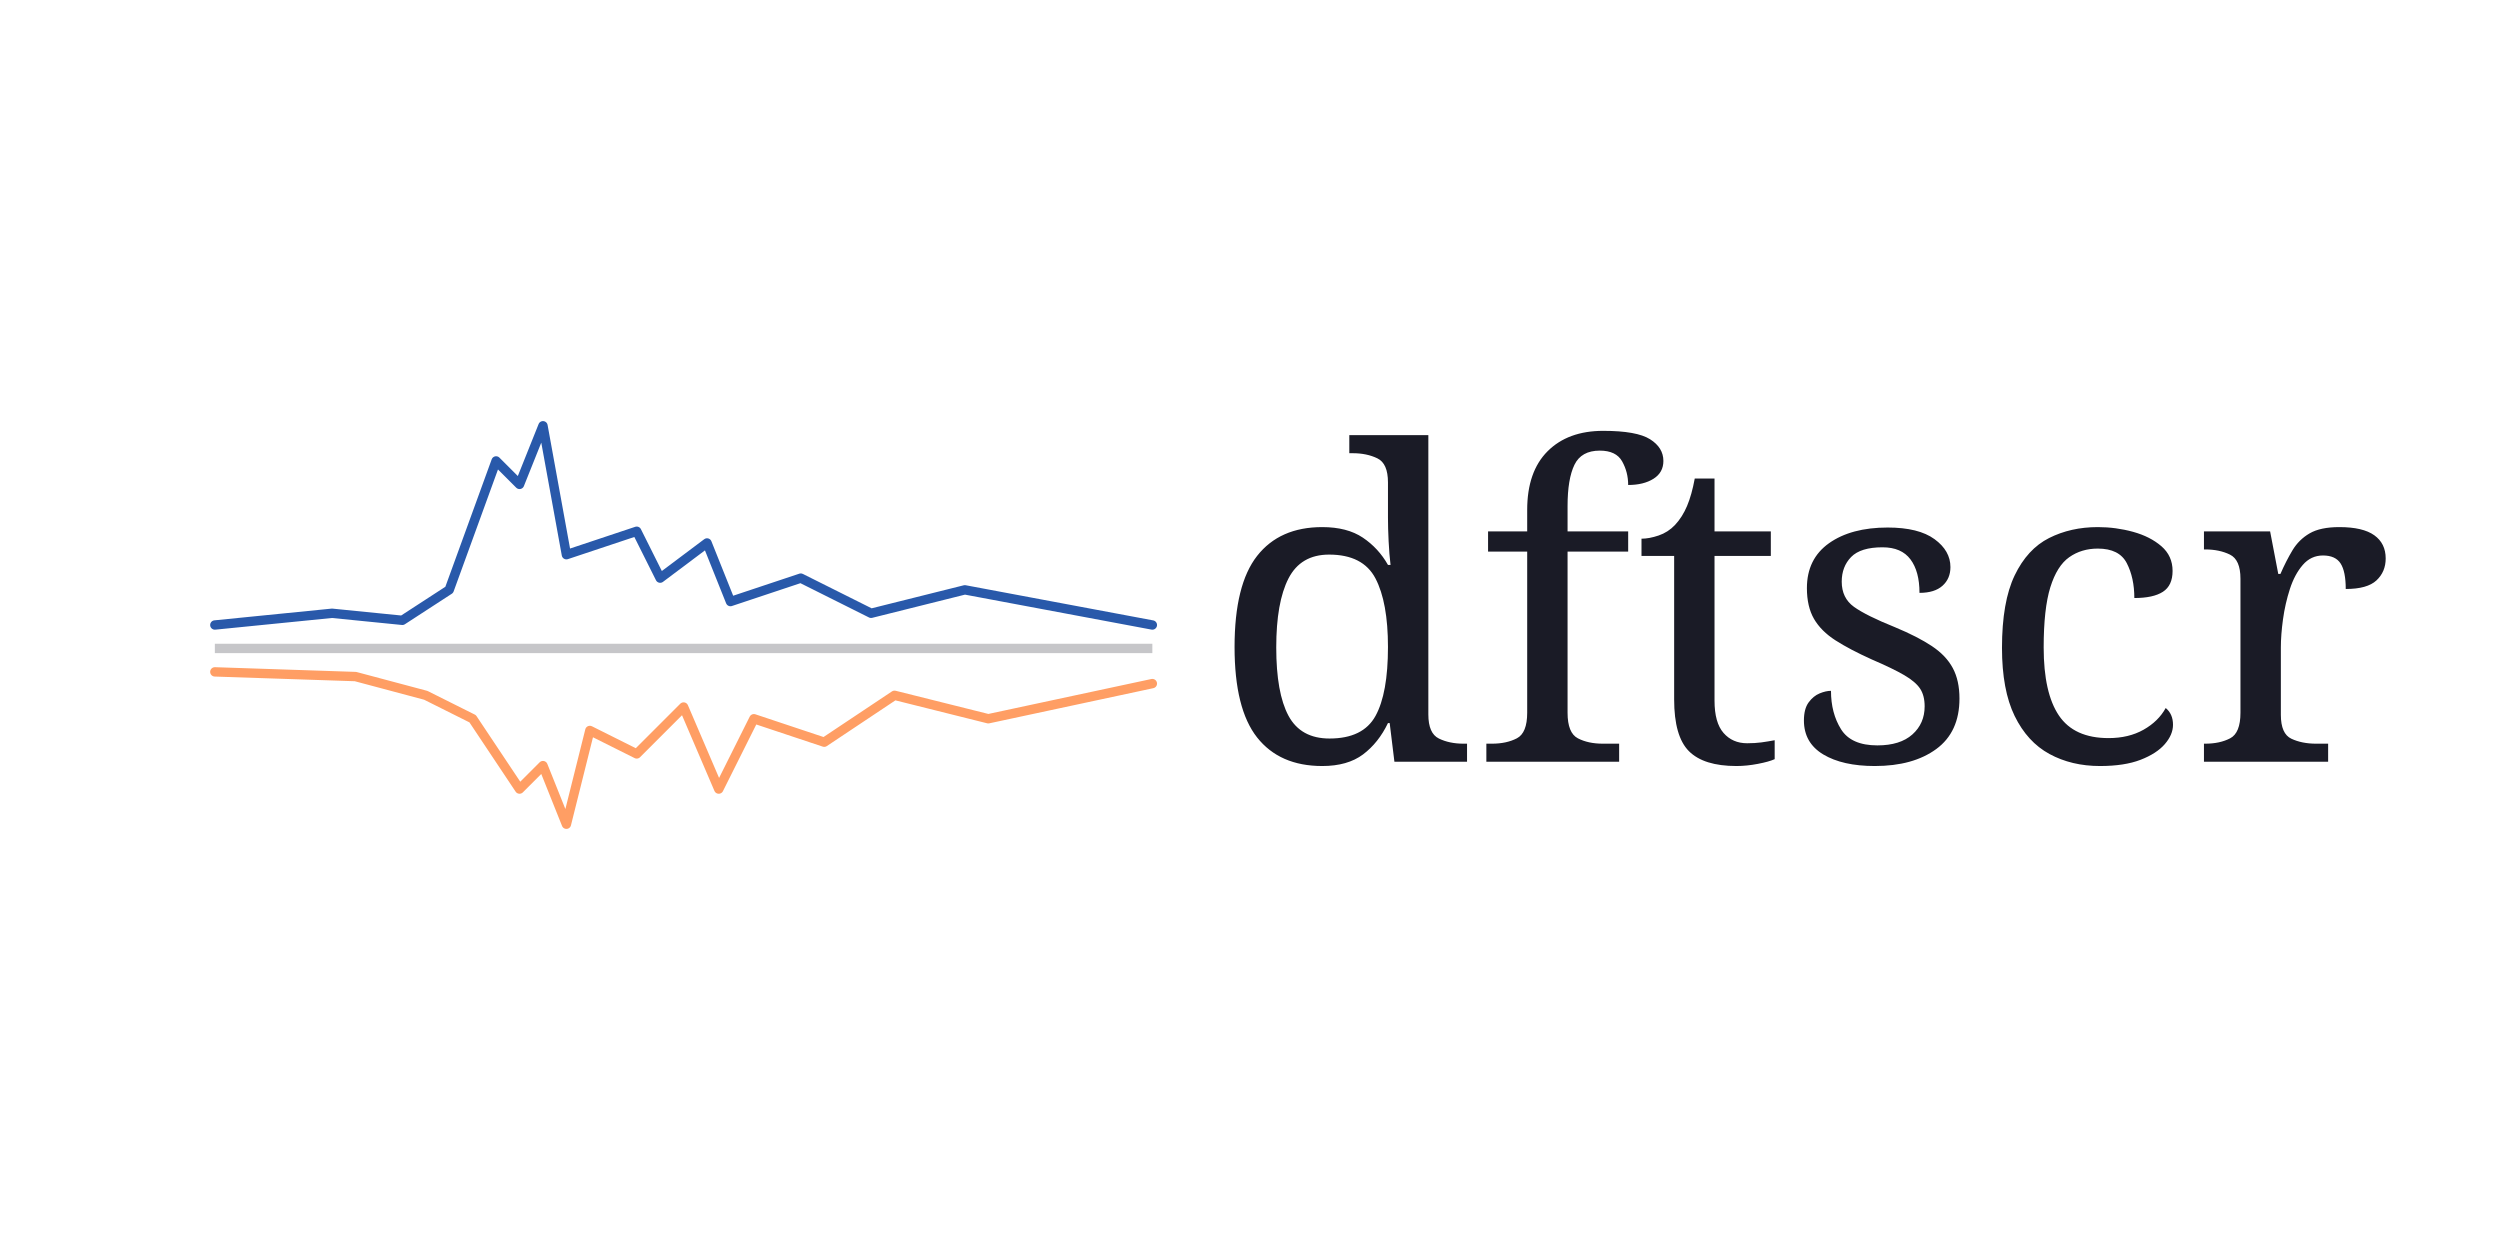
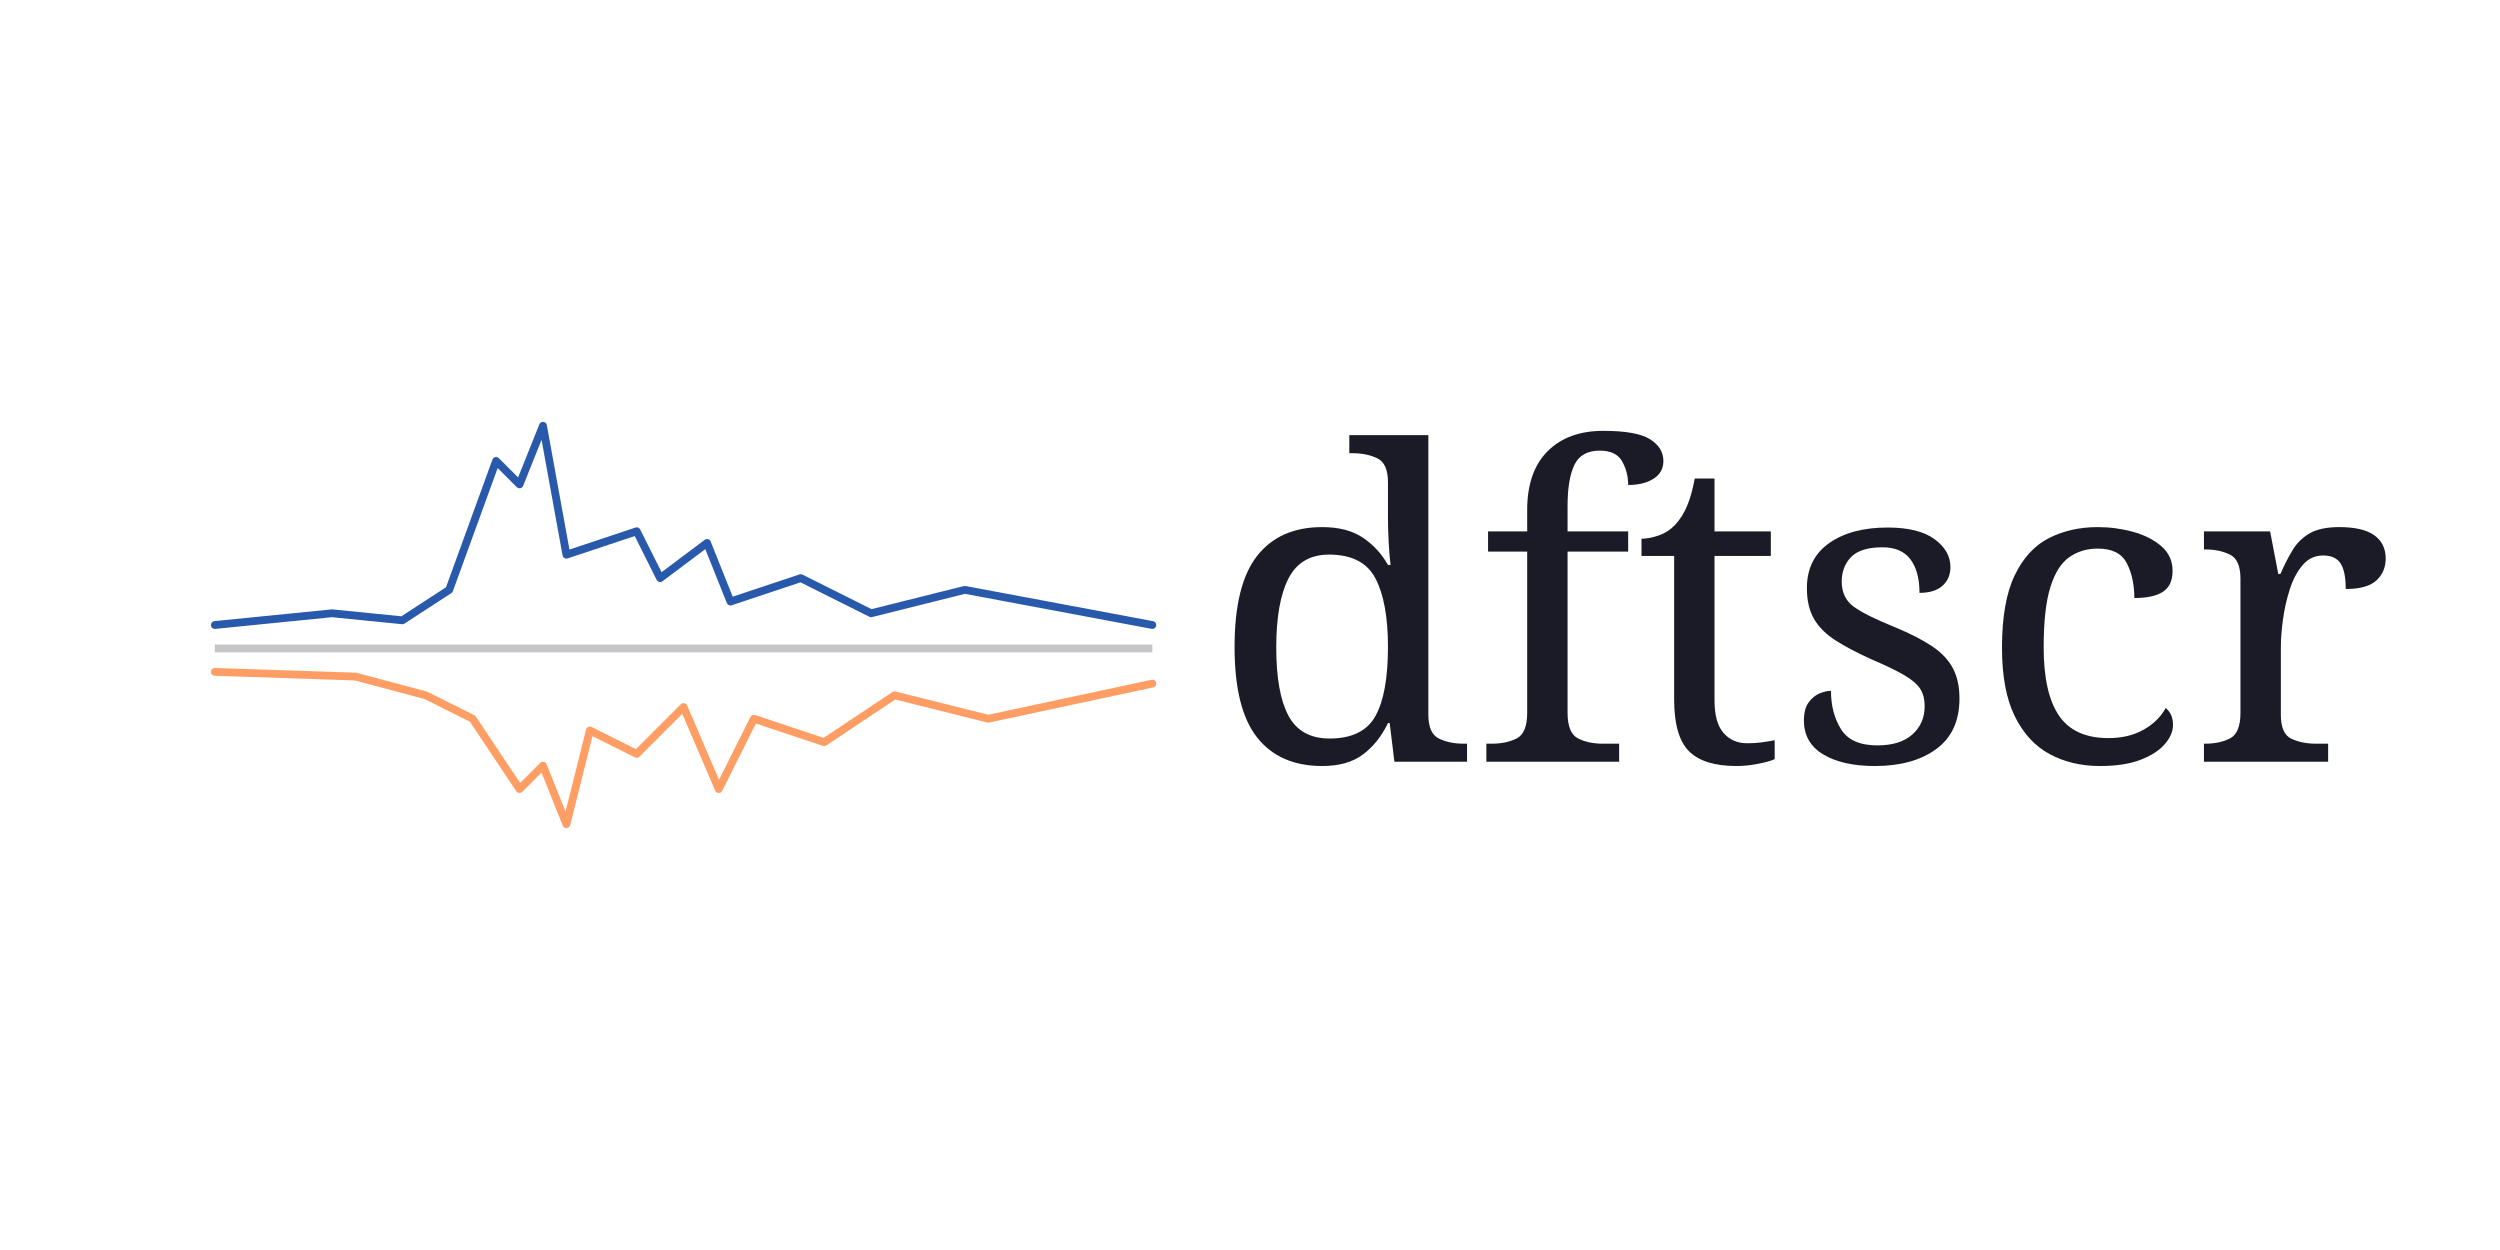
- <svg xmlns="http://www.w3.org/2000/svg" width="1280px" height="640px" viewBox="0 0 1280 640" version="1.1">
+ <svg xmlns="http://www.w3.org/2000/svg" width="1280" height="640" viewBox="0 0 1280 640">
  <g id="dftscr-Logo" stroke="none" fill="none">
-     <g id="DOS" transform="translate(110, 332) scale(1.2)">
-       <path d="M 0,0 L 400,0" stroke="#c6c6c9" stroke-width="4" />
-       <path d="M 0,-10                       L 50,-15 L 80,-12 L 100,-25 L 120,-80 L 130,-70 L 140,-95 L 150,-40                       L 180,-50 L 190,-30 L 210,-45 L 220,-20 L 250,-30 L 280,-15 L 320,-25 L 400,-10" stroke="#2959aa" stroke-width="4" stroke-linejoin="round" stroke-linecap="round" />
-       <path d="M 0,10                       L 60,12 L 90,20 L 110,30 L 130,60 L 140,50 L 150,75 L 160,35                       L 180,45 L 200,25 L 215,60 L 230,30 L 260,40 L 290,20 L 330,30 L 400,15" stroke="#ff9e64" stroke-width="4" stroke-linejoin="round" stroke-linecap="round" />
+     <g id="DOS" transform="translate(110, 332)">
+       <path d="M 0,0 L 480,0" stroke="#c6c6c9" stroke-width="4" />
+       <path d="M 0,-12                      L 60,-18 L 96,-14.4 L 120,-30 L 144,-96 L 156,-84 L 168,-114 L 180,-48                      L 216,-60 L 228,-36 L 252,-54 L 264,-24 L 300,-36 L 336,-18 L 384,-30 L 480,-12" stroke="#2959aa" stroke-width="4" stroke-linejoin="round" stroke-linecap="round" />
+       <path d="M 0,12                      L 72,14.4 L 108,24 L 132,36 L 156,72 L 168,60 L 180,90 L 192,42                      L 216,54 L 240,30 L 258,72 L 276,36 L 312,48 L 348,24 L 396,36 L 480,18" stroke="#ff9e64" stroke-width="4" stroke-linejoin="round" stroke-linecap="round" />
    </g>
    <g id="Text" transform="translate(620, 240)">
      <text font-family="'Noto Serif Thin', 'Noto Serif', serif" font-size="220" fill="#1a1b26">
        <tspan x="0" y="150">dftscr</tspan>
      </text>
    </g>
  </g>
</svg>
